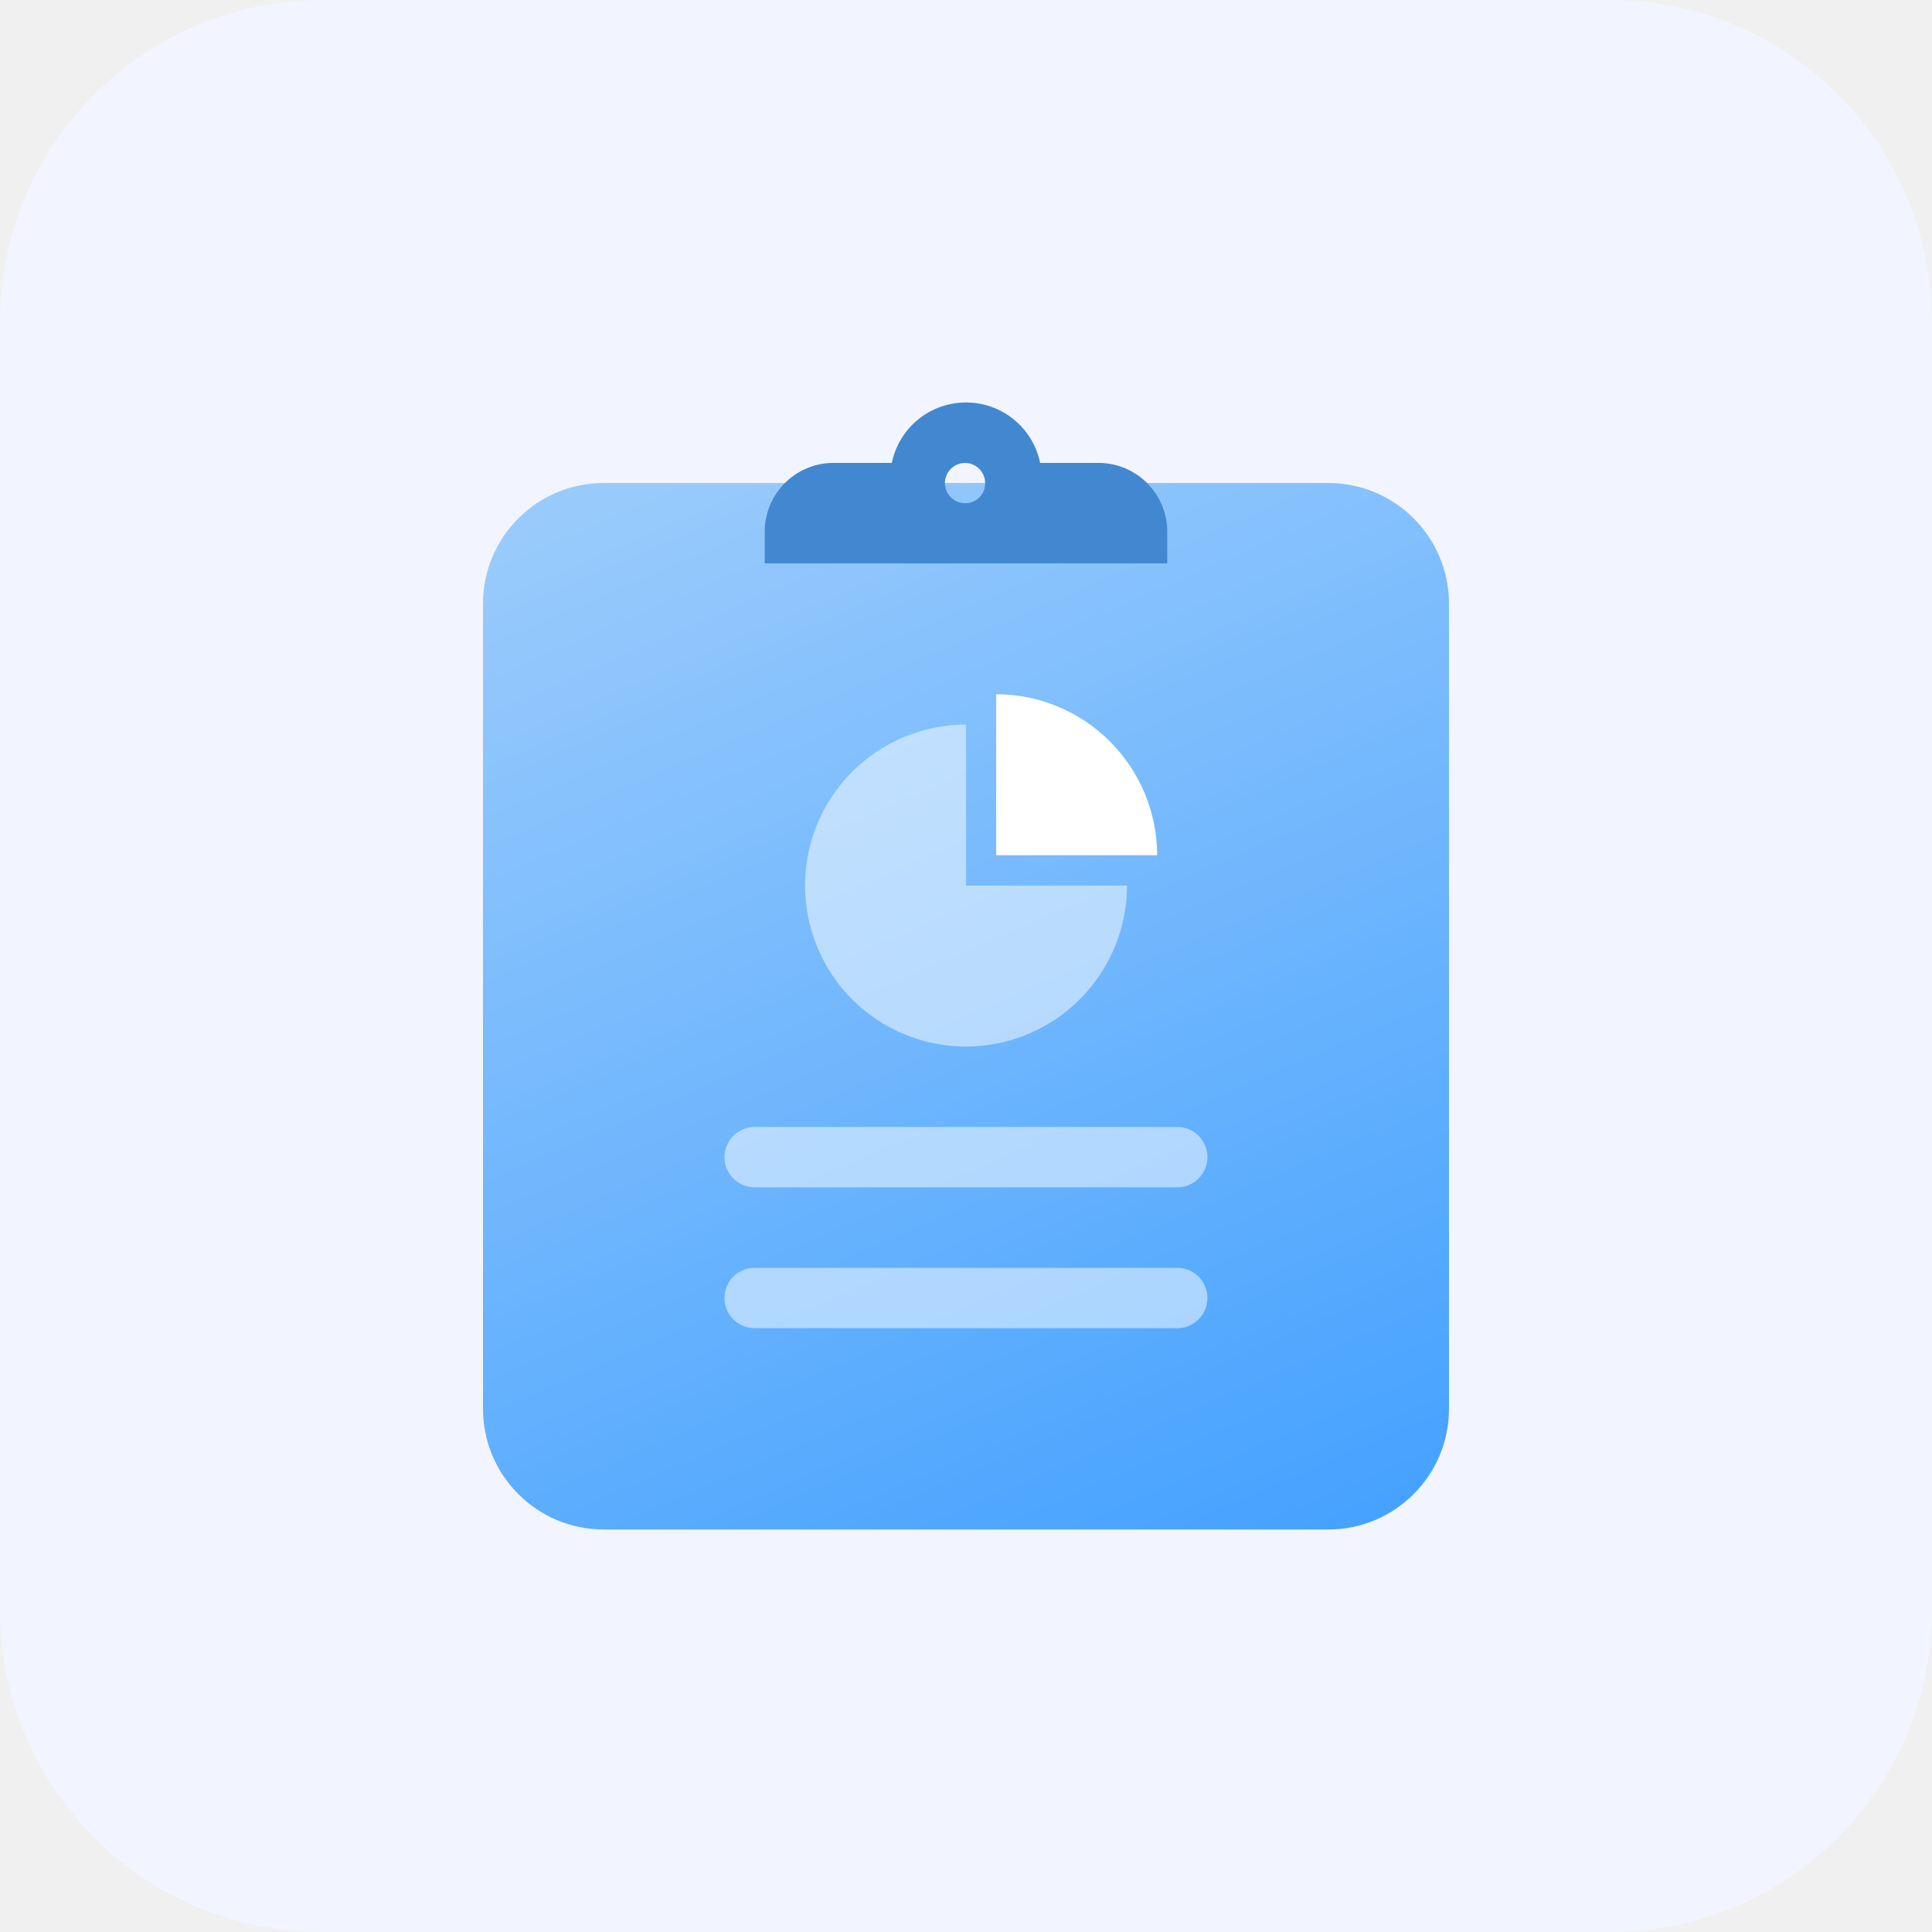
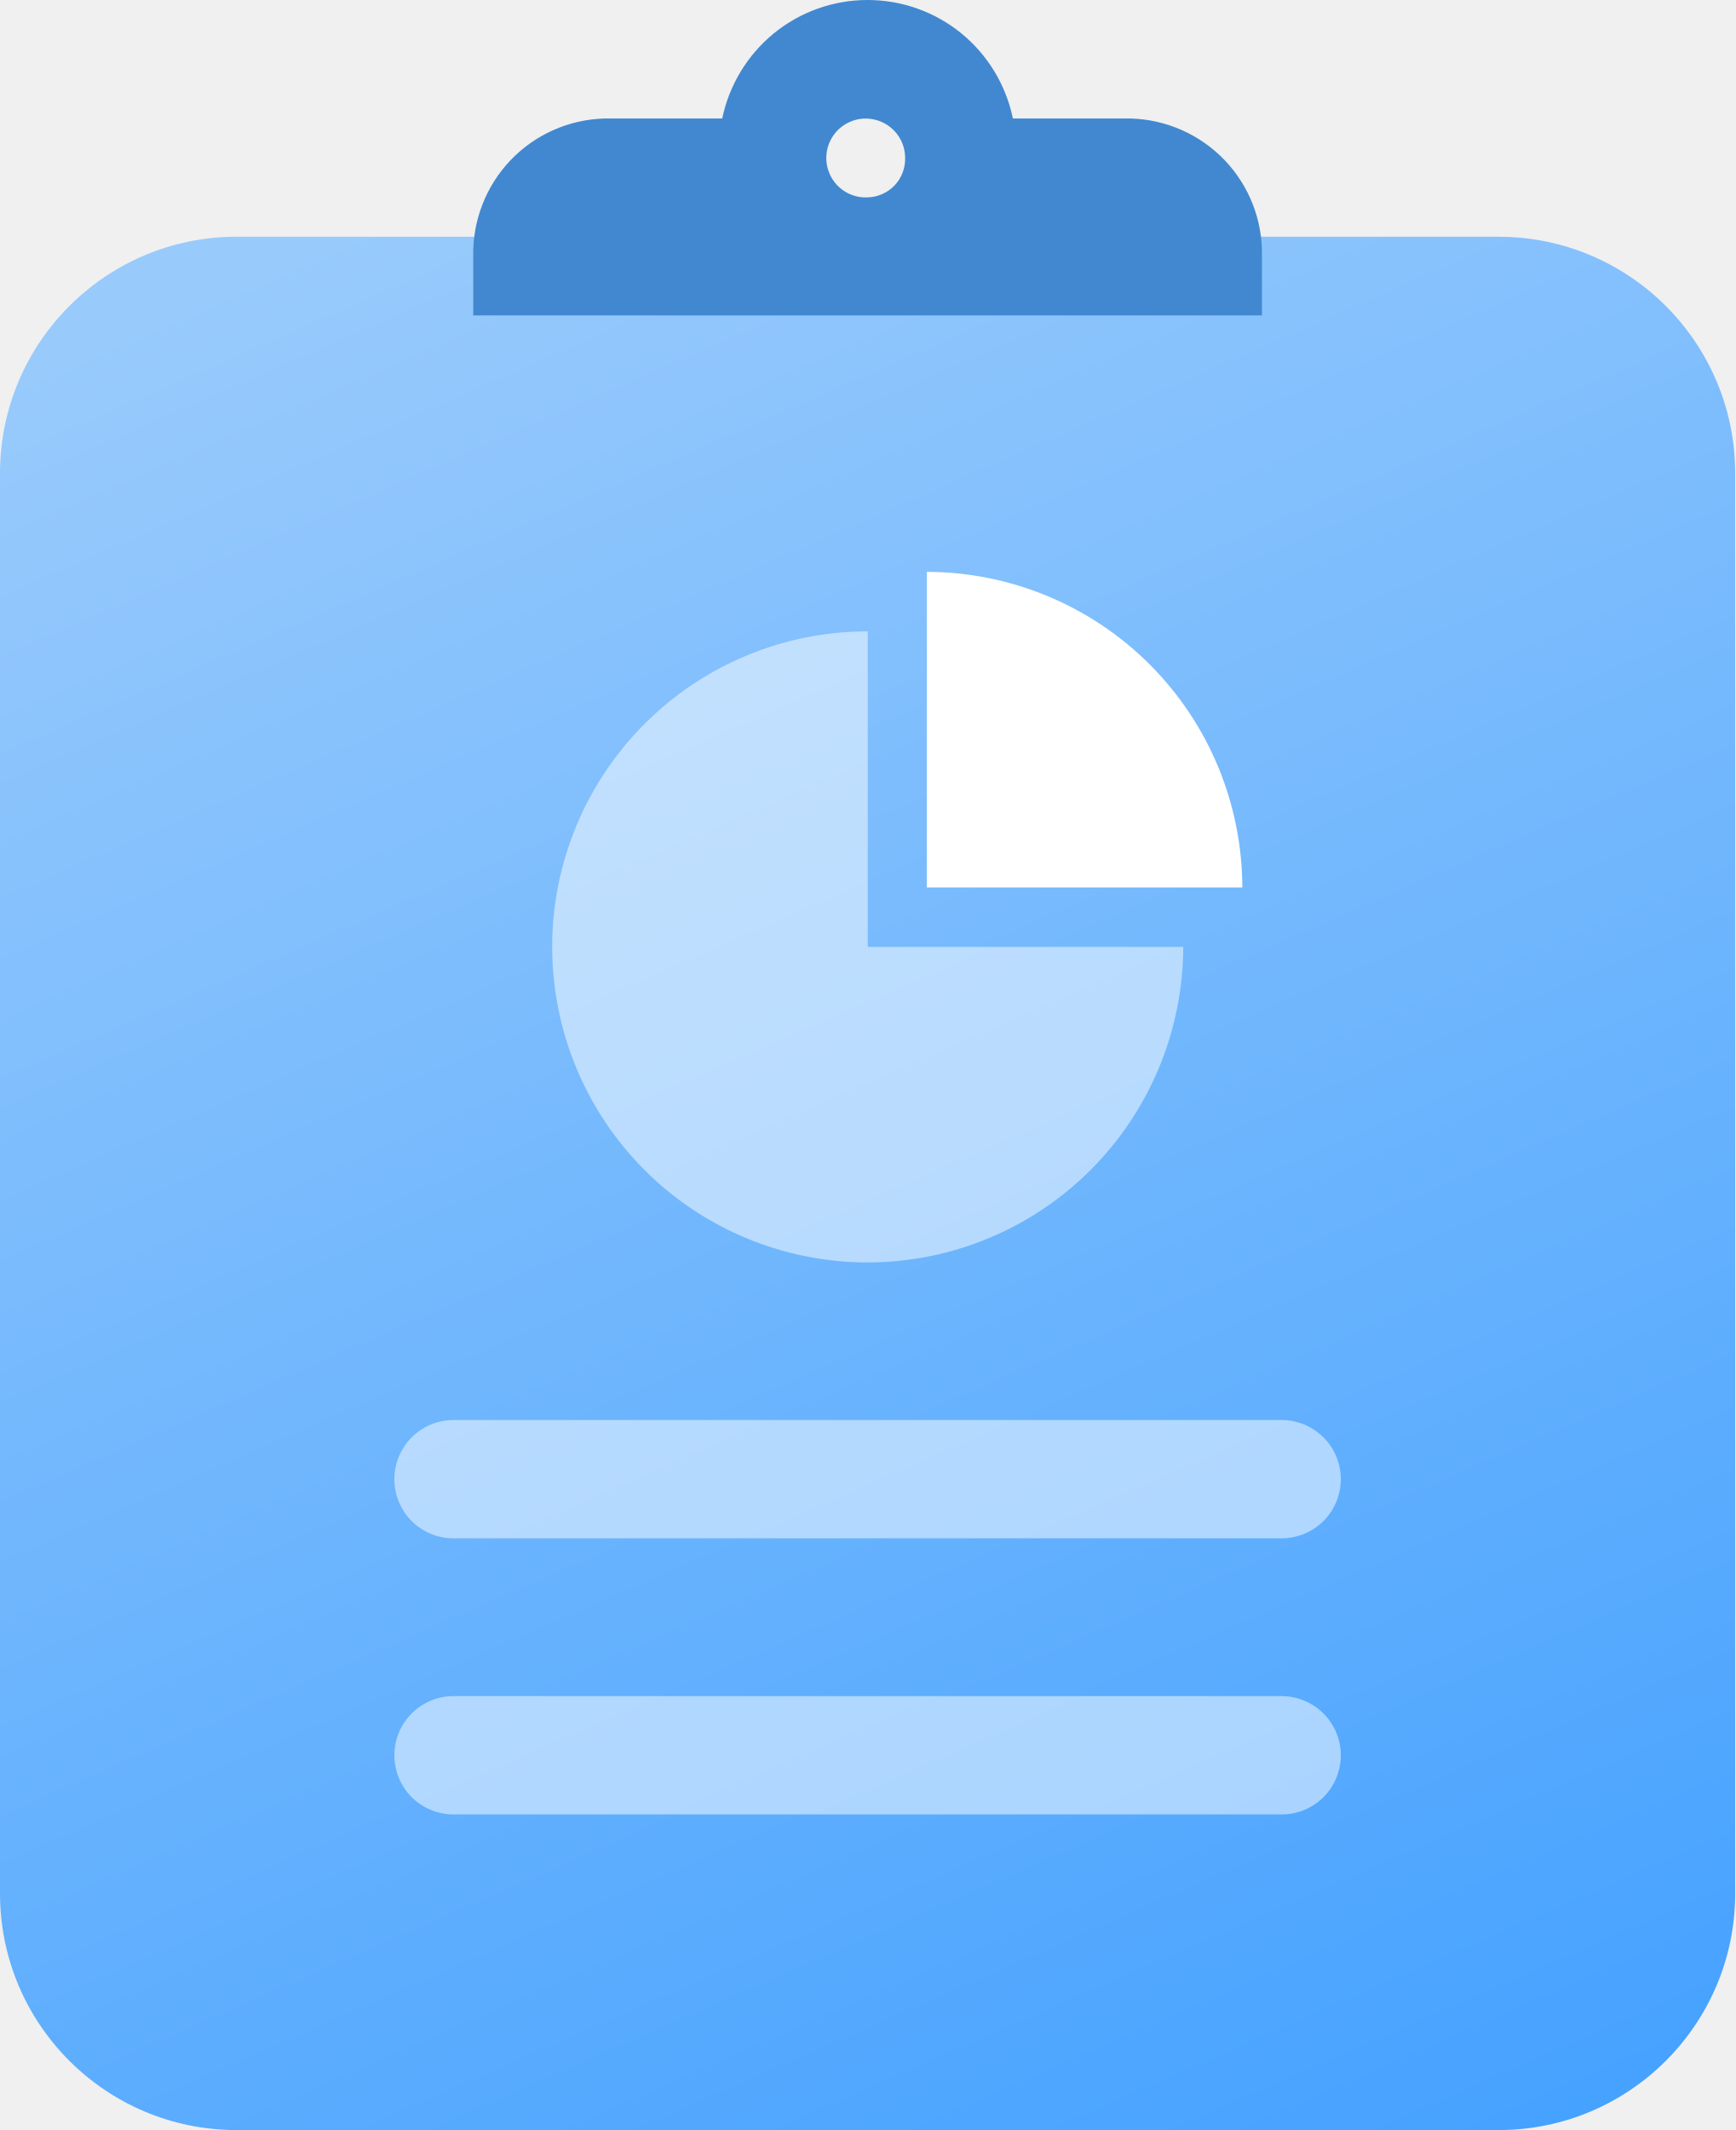
- <svg xmlns="http://www.w3.org/2000/svg" width="48" height="48" viewBox="0 0 48 48" fill="none">
-   <path d="M0 8C0 3.582 3.582 0 8 0H40C44.418 0 48 3.582 48 8V40C48 44.418 44.418 48 40 48H8C3.582 48 0 44.418 0 40V8Z" fill="#F2F5FF" />
-   <rect x="12" y="12" width="24" height="26" rx="3" fill="url(#paint0_linear_1274_14774)" />
-   <path d="M27.333 11.501H25.842C25.755 11.077 25.524 10.695 25.188 10.422C24.852 10.148 24.433 9.999 23.999 9.999C23.566 9.999 23.146 10.148 22.811 10.422C22.475 10.695 22.244 11.077 22.157 11.501H20.666C20.214 11.512 19.785 11.703 19.472 12.03C19.16 12.357 18.99 12.795 19 13.247V13.997H29V13.247C29.01 12.794 28.84 12.357 28.527 12.03C28.215 11.702 27.785 11.512 27.333 11.501ZM24 12.501C23.9 12.506 23.801 12.48 23.716 12.429C23.631 12.377 23.563 12.3 23.521 12.21C23.48 12.119 23.466 12.017 23.483 11.919C23.499 11.82 23.545 11.729 23.614 11.657C23.683 11.584 23.772 11.534 23.869 11.513C23.967 11.492 24.069 11.5 24.161 11.537C24.254 11.574 24.334 11.638 24.39 11.721C24.446 11.803 24.476 11.901 24.476 12.001C24.479 12.13 24.43 12.255 24.341 12.349C24.252 12.443 24.129 12.498 24 12.501Z" fill="#4188D0" />
-   <path d="M18.749 32.999C18.55 32.999 18.359 32.92 18.219 32.779C18.078 32.638 17.999 32.448 17.999 32.249C17.999 32.05 18.078 31.859 18.219 31.718C18.359 31.578 18.55 31.499 18.749 31.499H29.249C29.448 31.499 29.639 31.578 29.779 31.718C29.92 31.859 29.999 32.05 29.999 32.249C29.999 32.448 29.92 32.638 29.779 32.779C29.639 32.92 29.448 32.999 29.249 32.999H18.749ZM18.749 29.499C18.55 29.499 18.359 29.42 18.219 29.279C18.078 29.138 17.999 28.948 17.999 28.749C17.999 28.55 18.078 28.359 18.219 28.218C18.359 28.078 18.55 27.999 18.749 27.999H29.249C29.448 27.999 29.639 28.078 29.779 28.218C29.92 28.359 29.999 28.55 29.999 28.749C29.999 28.948 29.92 29.138 29.779 29.279C29.639 29.42 29.448 29.499 29.249 29.499H18.749Z" fill="white" fill-opacity="0.5" />
-   <path d="M24.001 26.002C22.94 26.002 21.923 25.581 21.172 24.831C20.422 24.08 20.001 23.062 20.001 22.002C20.001 20.941 20.422 19.924 21.172 19.173C21.923 18.423 22.94 18.002 24.001 18.002V22.002H28.001C27.999 23.062 27.577 24.079 26.827 24.829C26.078 25.578 25.061 26 24.001 26.002Z" fill="white" fill-opacity="0.5" />
-   <path d="M28.75 21.248H24.75V17.248C25.81 17.249 26.827 17.672 27.576 18.421C28.326 19.171 28.748 20.187 28.75 21.248Z" fill="white" />
+ <svg xmlns="http://www.w3.org/2000/svg" width="22" height="27" viewBox="0 0 22 27" fill="none">
+   <rect y="3.001" width="22" height="24" rx="3" fill="url(#paint0_linear_9616_16969)" />
+   <path d="M14.333 1.502H12.842C12.755 1.078 12.524 0.697 12.189 0.423C11.853 0.149 11.433 0 11 0C10.567 0 10.147 0.149 9.811 0.423C9.476 0.697 9.245 1.078 9.157 1.502H7.666C7.214 1.514 6.785 1.704 6.473 2.031C6.161 2.359 5.991 2.796 6 3.248V3.998H16V3.248C16.01 2.796 15.84 2.358 15.528 2.031C15.215 1.704 14.786 1.514 14.333 1.502ZM11 2.502C10.901 2.507 10.802 2.482 10.716 2.43C10.631 2.378 10.563 2.302 10.522 2.211C10.48 2.12 10.467 2.019 10.483 1.92C10.5 1.822 10.545 1.731 10.614 1.658C10.683 1.586 10.772 1.536 10.87 1.514C10.967 1.493 11.069 1.502 11.162 1.539C11.255 1.576 11.334 1.64 11.39 1.722C11.446 1.805 11.476 1.902 11.476 2.002C11.479 2.132 11.431 2.257 11.342 2.351C11.252 2.444 11.13 2.499 11 2.502Z" fill="#4188D0" />
+   <path d="M5.75 23C5.551 23 5.36 22.921 5.219 22.781C5.079 22.64 5 22.449 5 22.25C5 22.052 5.079 21.861 5.219 21.72C5.36 21.58 5.551 21.5 5.75 21.5H16.25C16.448 21.5 16.639 21.58 16.78 21.72C16.921 21.861 17 22.052 17 22.25C17 22.449 16.921 22.64 16.78 22.781C16.639 22.921 16.448 23 16.25 23H5.75ZM5.75 19.5C5.551 19.5 5.36 19.421 5.219 19.281C5.079 19.14 5 18.949 5 18.75C5 18.552 5.079 18.361 5.219 18.22C5.36 18.08 5.551 18 5.75 18H16.25C16.448 18 16.639 18.08 16.78 18.22C16.921 18.361 17 18.552 17 18.75C17 18.949 16.921 19.14 16.78 19.281C16.639 19.421 16.448 19.5 16.25 19.5H5.75Z" fill="white" fill-opacity="0.5" />
+   <path d="M11.002 16.003C9.941 16.003 8.923 15.582 8.173 14.832C7.423 14.082 7.001 13.064 7.001 12.003C7.001 10.942 7.423 9.925 8.173 9.175C8.923 8.425 9.941 8.003 11.002 8.003V12.003H15.002C15 13.063 14.578 14.08 13.828 14.83C13.078 15.58 12.062 16.001 11.002 16.003Z" fill="white" fill-opacity="0.5" />
+   <path d="M15.751 11.249H11.751V7.249C12.811 7.251 13.827 7.673 14.577 8.423C15.327 9.173 15.749 10.189 15.751 11.249Z" fill="white" />
  <defs>
-     <linearGradient id="paint0_linear_1274_14774" x1="19" y1="11" x2="32.015" y2="40.993" gradientUnits="userSpaceOnUse">
+     <linearGradient id="paint0_linear_9616_16969" x1="6.417" y1="2.078" x2="18.487" y2="29.703" gradientUnits="userSpaceOnUse">
      <stop stop-color="#98CAFC" />
      <stop offset="1" stop-color="#409FFF" />
    </linearGradient>
  </defs>
</svg>
